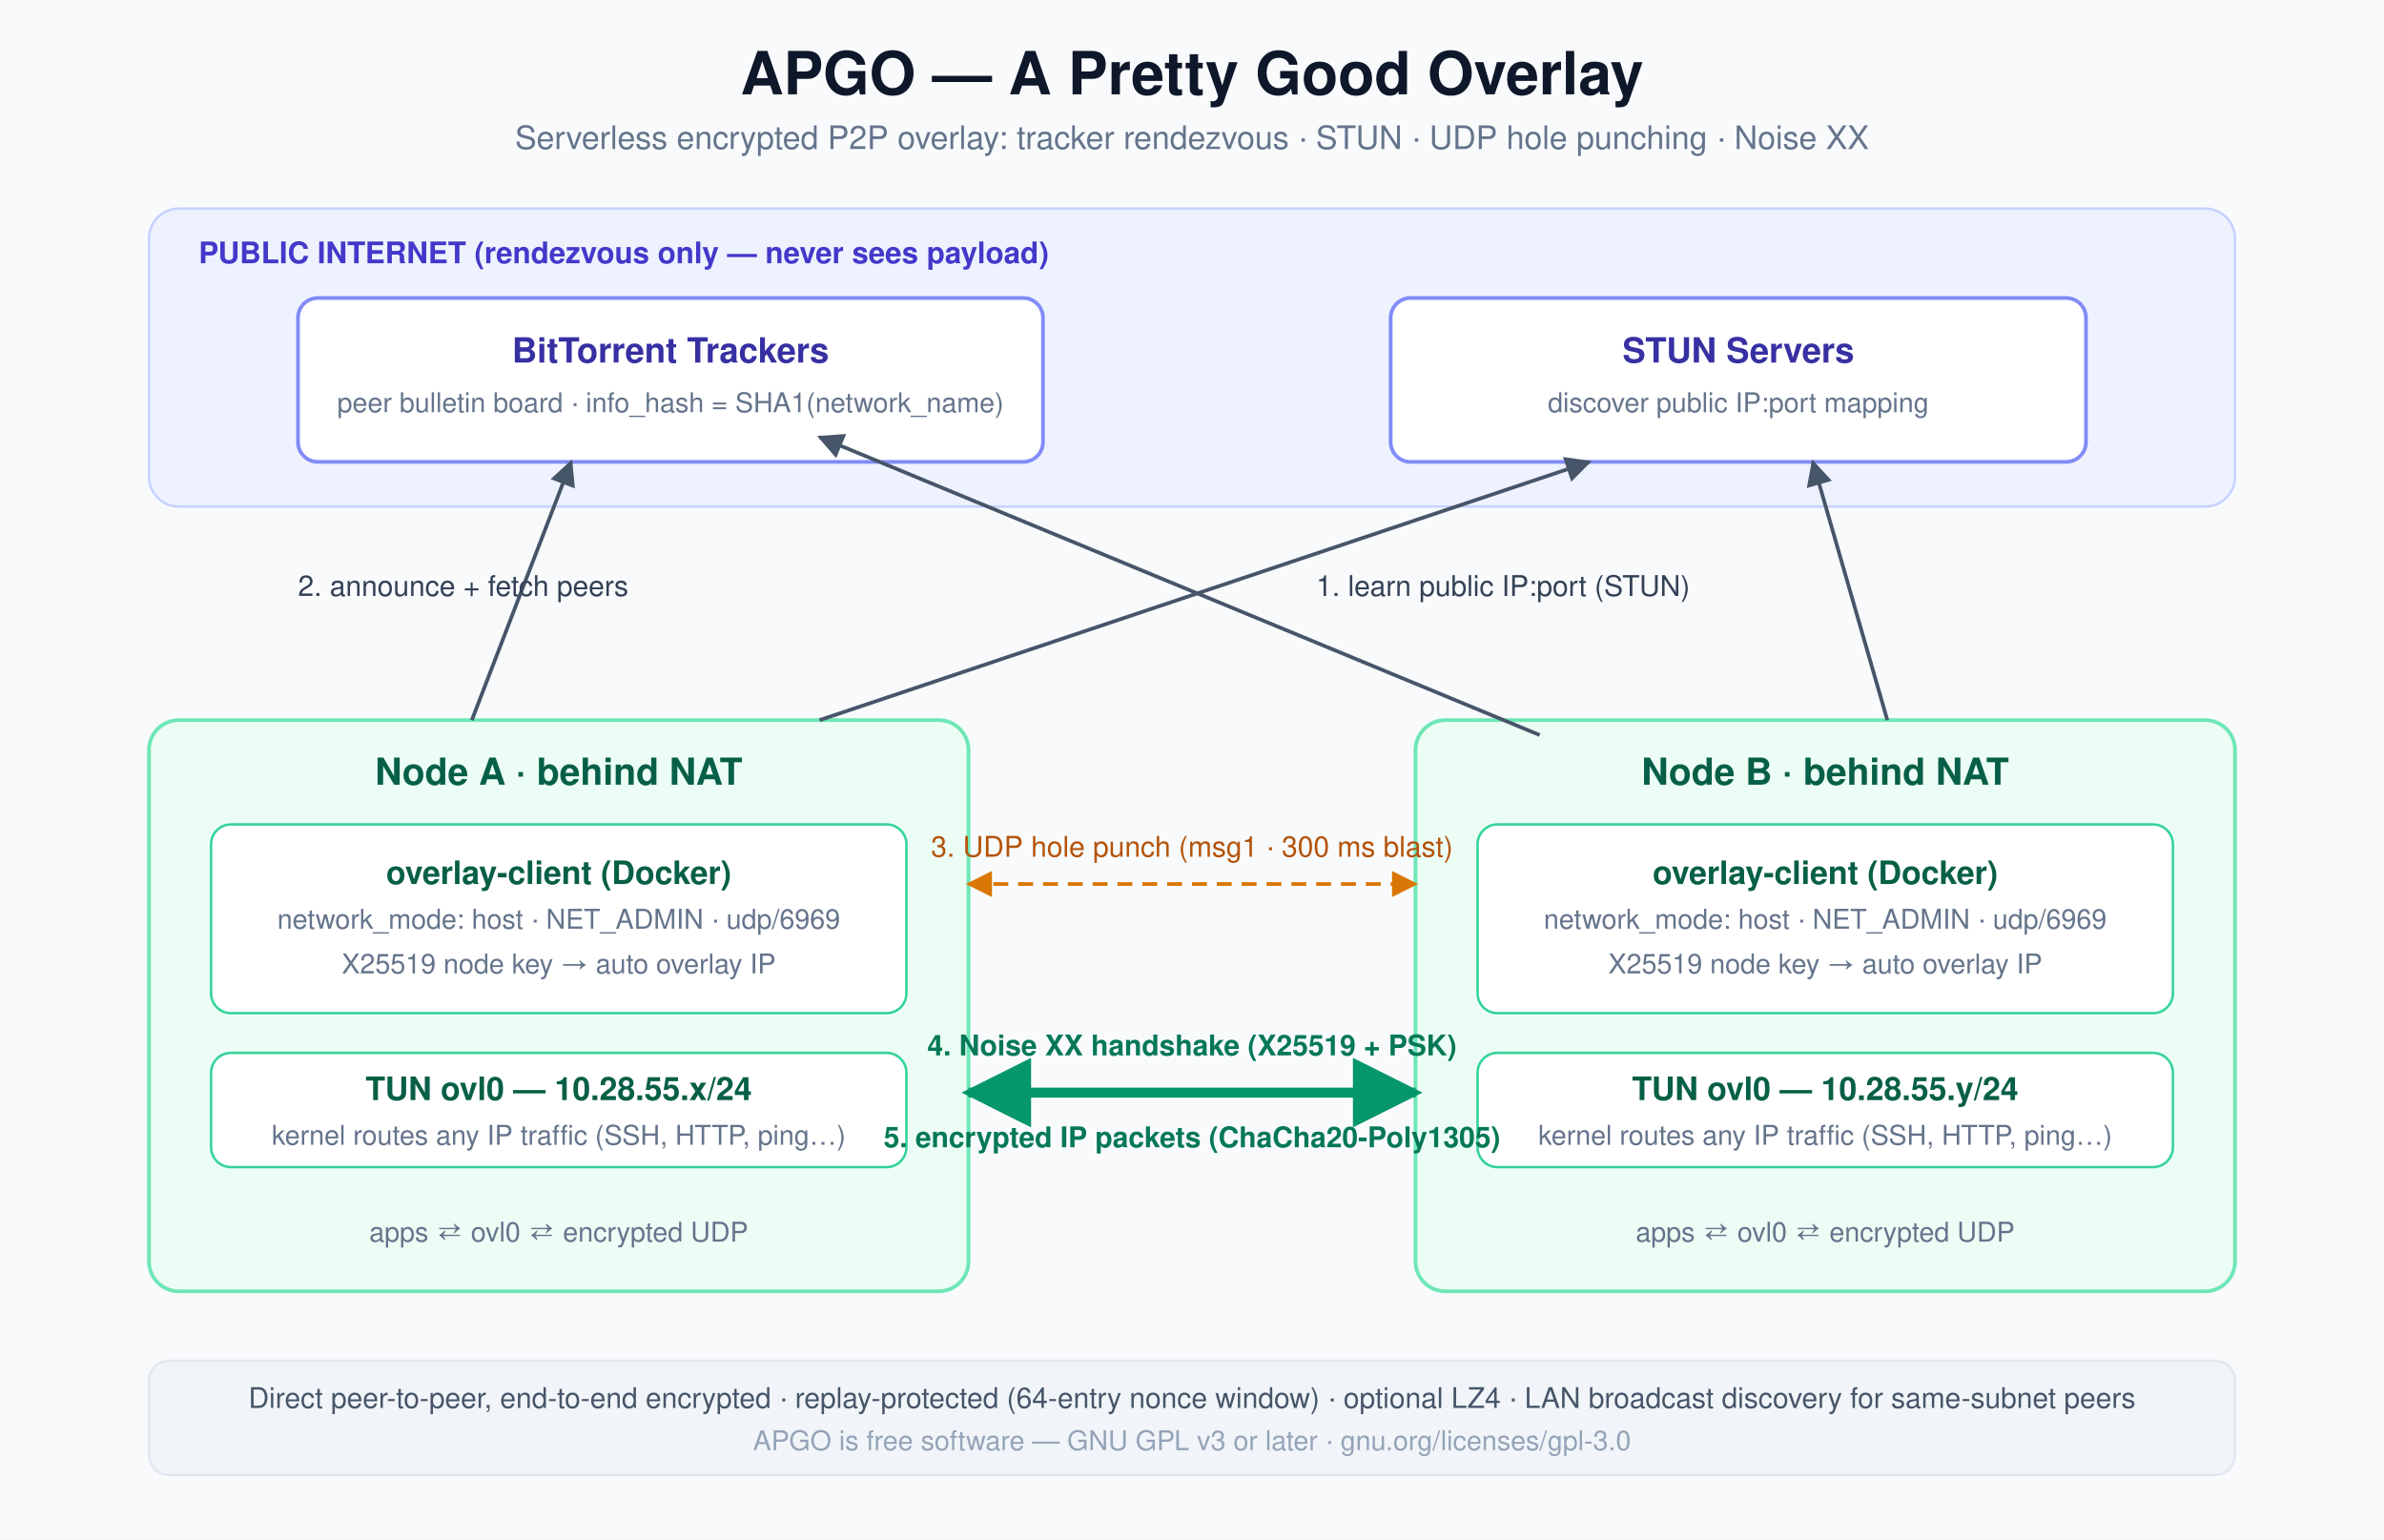
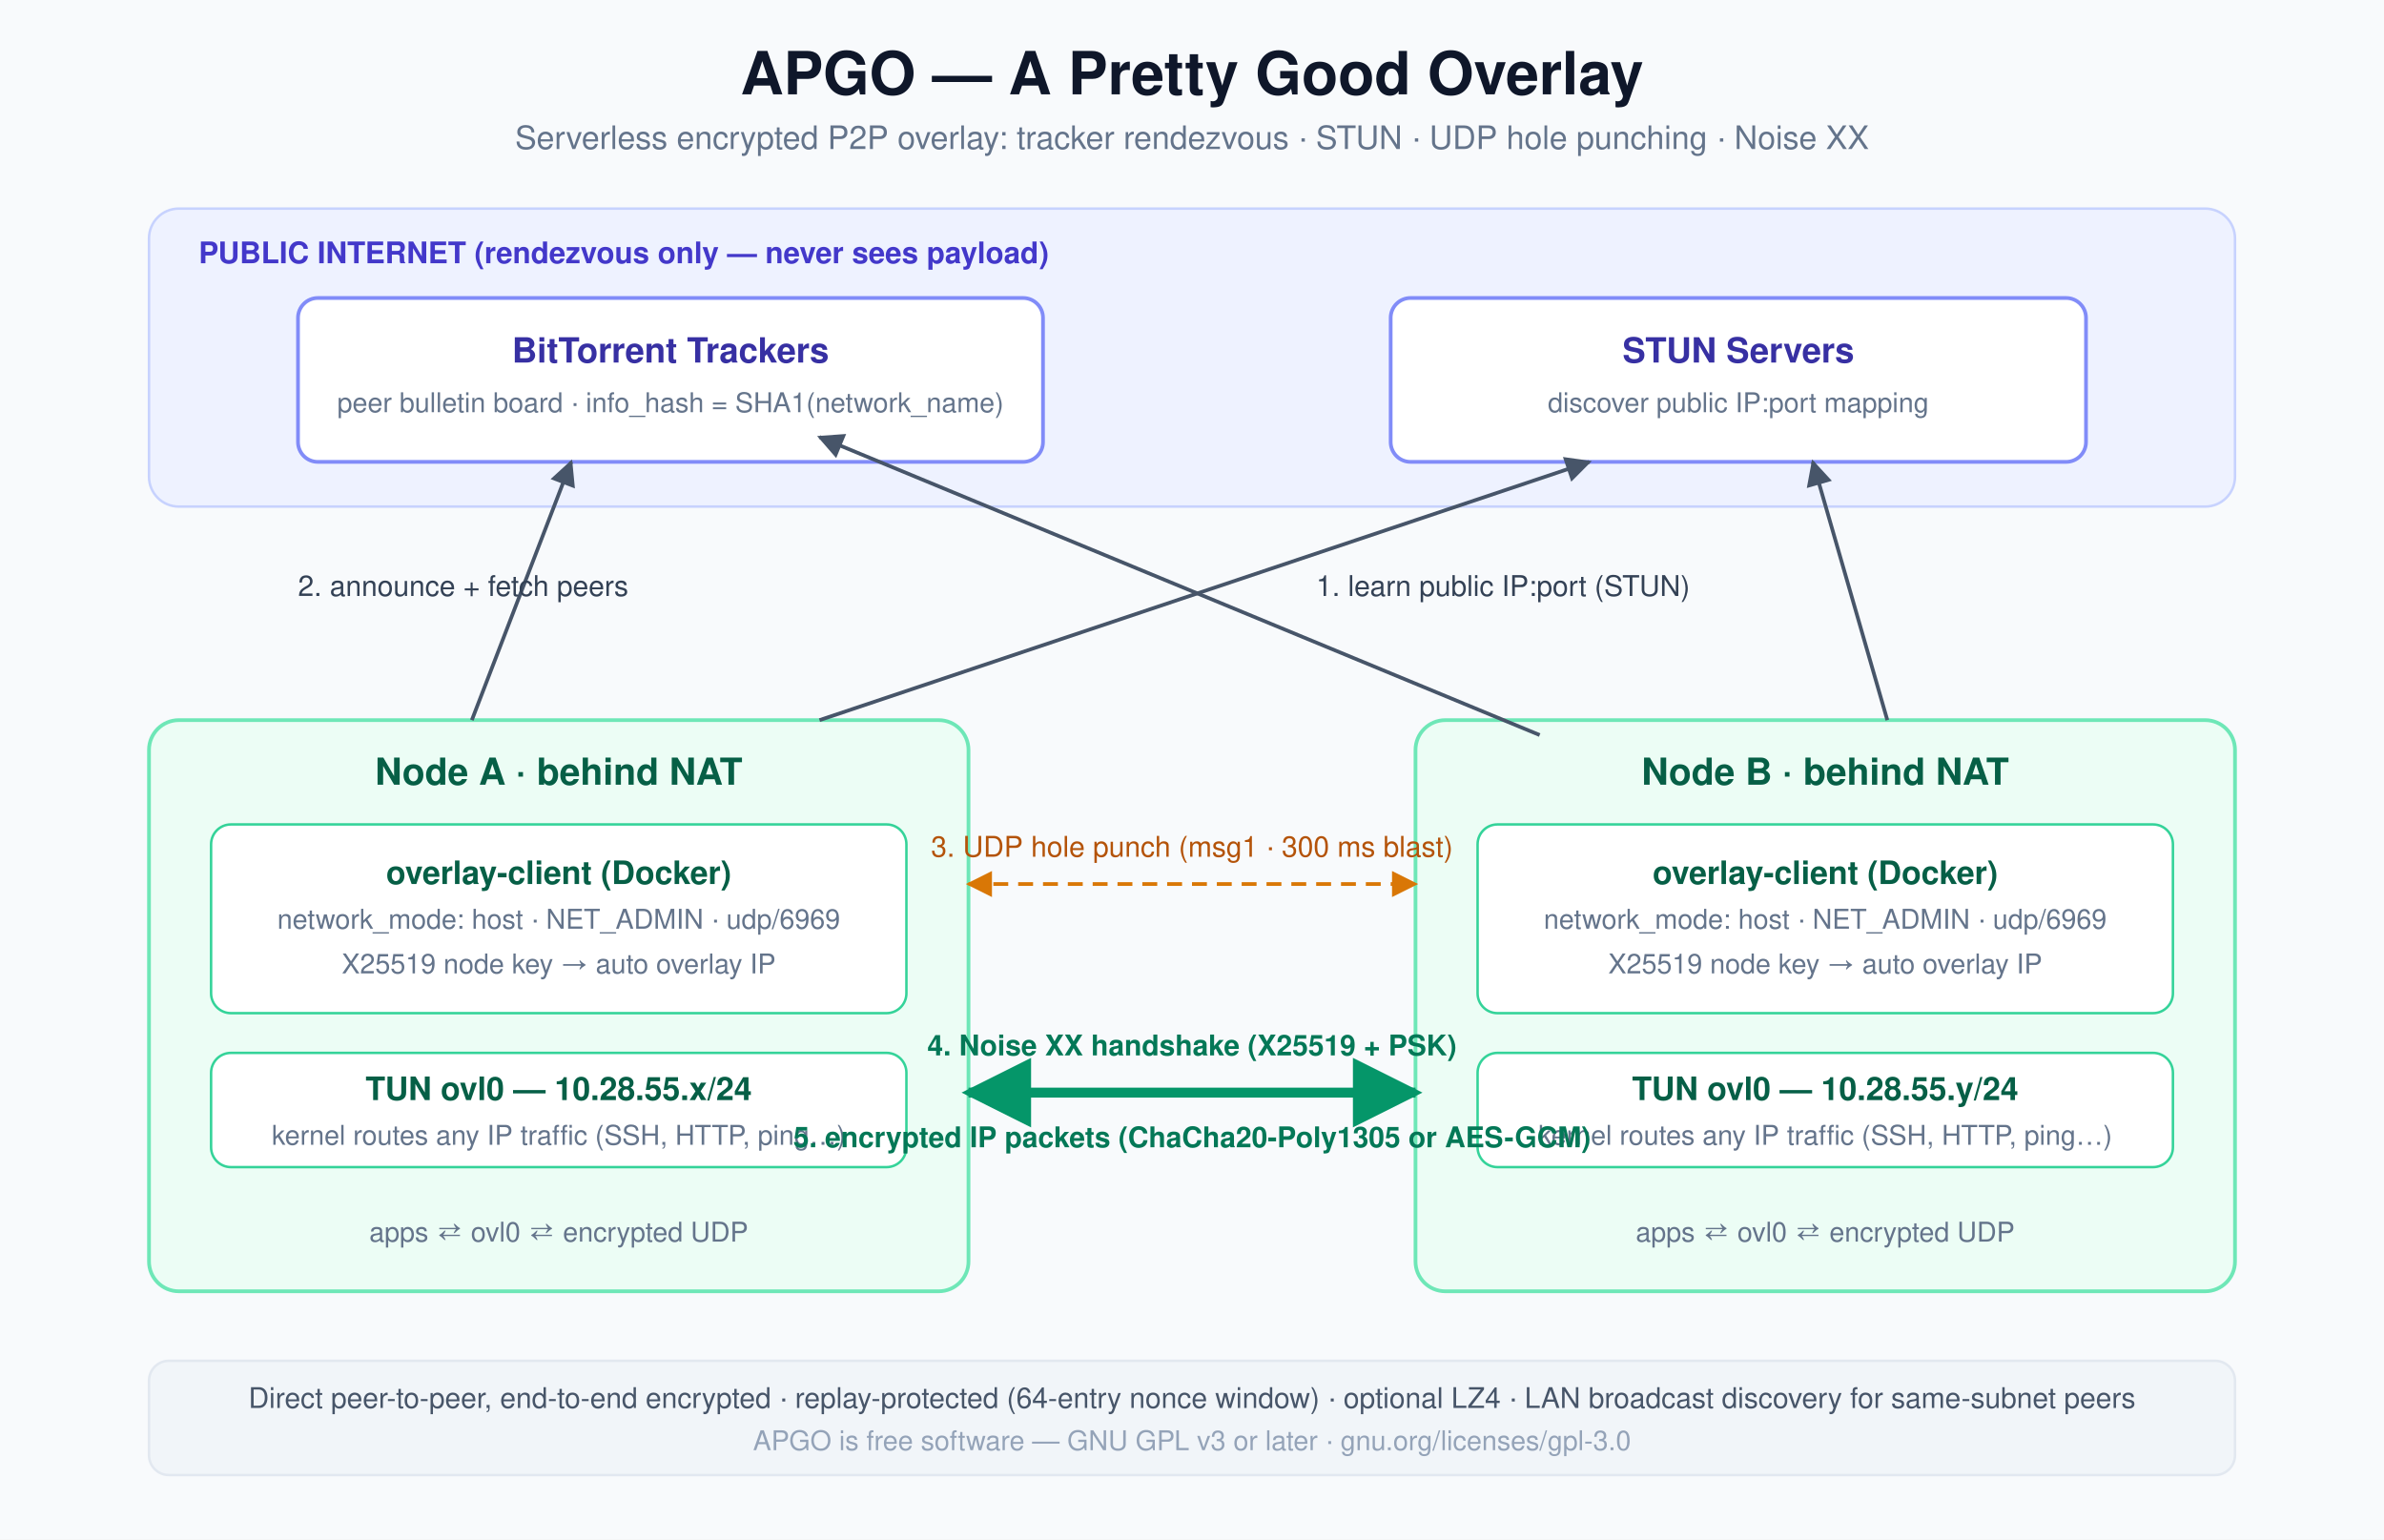
<svg xmlns="http://www.w3.org/2000/svg" viewBox="0 0 960 620" font-family="Helvetica, Arial, sans-serif">
  <defs>
    <marker id="arrow" viewBox="0 0 10 10" refX="9" refY="5" markerWidth="7" markerHeight="7" orient="auto-start-reverse">
      <path d="M0,0 L10,5 L0,10 z" fill="#475569" />
    </marker>
    <marker id="arrowGreen" viewBox="0 0 10 10" refX="9" refY="5" markerWidth="7" markerHeight="7" orient="auto-start-reverse">
      <path d="M0,0 L10,5 L0,10 z" fill="#059669" />
    </marker>
    <marker id="arrowAmber" viewBox="0 0 10 10" refX="9" refY="5" markerWidth="7" markerHeight="7" orient="auto-start-reverse">
      <path d="M0,0 L10,5 L0,10 z" fill="#d97706" />
    </marker>
  </defs>
  <rect width="960" height="620" fill="#f8fafc" />
  <text x="480" y="38" text-anchor="middle" font-size="24" font-weight="bold" fill="#0f172a">APGO — A Pretty Good Overlay</text>
  <text x="480" y="60" text-anchor="middle" font-size="13" fill="#64748b">Serverless encrypted P2P overlay: tracker rendezvous · STUN · UDP hole punching · Noise XX</text>
  <rect x="60" y="84" width="840" height="120" rx="12" fill="#eef2ff" stroke="#c7d2fe" />
  <text x="80" y="106" font-size="12" font-weight="bold" fill="#4338ca">PUBLIC INTERNET (rendezvous only — never sees payload)</text>
  <rect x="120" y="120" width="300" height="66" rx="8" fill="#ffffff" stroke="#818cf8" stroke-width="1.5" />
  <text x="270" y="146" text-anchor="middle" font-size="14" font-weight="bold" fill="#3730a3">BitTorrent Trackers</text>
  <text x="270" y="166" text-anchor="middle" font-size="11" fill="#64748b">peer bulletin board · info_hash = SHA1(network_name)</text>
  <rect x="560" y="120" width="280" height="66" rx="8" fill="#ffffff" stroke="#818cf8" stroke-width="1.5" />
  <text x="700" y="146" text-anchor="middle" font-size="14" font-weight="bold" fill="#3730a3">STUN Servers</text>
  <text x="700" y="166" text-anchor="middle" font-size="11" fill="#64748b">discover public IP:port mapping</text>
  <rect x="60" y="290" width="330" height="230" rx="12" fill="#ecfdf5" stroke="#6ee7b7" stroke-width="1.5" />
  <text x="225" y="316" text-anchor="middle" font-size="15" font-weight="bold" fill="#065f46">Node A · behind NAT</text>
  <rect x="85" y="332" width="280" height="76" rx="8" fill="#ffffff" stroke="#34d399" />
  <text x="225" y="356" text-anchor="middle" font-size="13" font-weight="bold" fill="#065f46">overlay-client (Docker)</text>
  <text x="225" y="374" text-anchor="middle" font-size="11" fill="#64748b">network_mode: host · NET_ADMIN · udp/6969</text>
  <text x="225" y="392" text-anchor="middle" font-size="11" fill="#64748b">X25519 node key → auto overlay IP</text>
  <rect x="85" y="424" width="280" height="46" rx="8" fill="#ffffff" stroke="#34d399" />
  <text x="225" y="443" text-anchor="middle" font-size="13" font-weight="bold" fill="#065f46">TUN ovl0 — 10.28.55.x/24</text>
  <text x="225" y="461" text-anchor="middle" font-size="11" fill="#64748b">kernel routes any IP traffic (SSH, HTTP, ping…)</text>
  <text x="225" y="500" text-anchor="middle" font-size="11" fill="#64748b">apps ⇄ ovl0 ⇄ encrypted UDP</text>
  <rect x="570" y="290" width="330" height="230" rx="12" fill="#ecfdf5" stroke="#6ee7b7" stroke-width="1.5" />
  <text x="735" y="316" text-anchor="middle" font-size="15" font-weight="bold" fill="#065f46">Node B · behind NAT</text>
  <rect x="595" y="332" width="280" height="76" rx="8" fill="#ffffff" stroke="#34d399" />
  <text x="735" y="356" text-anchor="middle" font-size="13" font-weight="bold" fill="#065f46">overlay-client (Docker)</text>
  <text x="735" y="374" text-anchor="middle" font-size="11" fill="#64748b">network_mode: host · NET_ADMIN · udp/6969</text>
  <text x="735" y="392" text-anchor="middle" font-size="11" fill="#64748b">X25519 node key → auto overlay IP</text>
  <rect x="595" y="424" width="280" height="46" rx="8" fill="#ffffff" stroke="#34d399" />
  <text x="735" y="443" text-anchor="middle" font-size="13" font-weight="bold" fill="#065f46">TUN ovl0 — 10.28.55.y/24</text>
  <text x="735" y="461" text-anchor="middle" font-size="11" fill="#64748b">kernel routes any IP traffic (SSH, HTTP, ping…)</text>
  <text x="735" y="500" text-anchor="middle" font-size="11" fill="#64748b">apps ⇄ ovl0 ⇄ encrypted UDP</text>
  <path d="M 330 290 L 640 186" stroke="#475569" stroke-width="1.5" fill="none" marker-end="url(#arrow)" />
  <path d="M 760 290 L 730 186" stroke="#475569" stroke-width="1.5" fill="none" marker-end="url(#arrow)" />
  <text x="530" y="240" font-size="11.5" fill="#334155">1. learn public IP:port (STUN)</text>
  <path d="M 190 290 L 230 186" stroke="#475569" stroke-width="1.5" fill="none" marker-end="url(#arrow)" />
  <path d="M 620 296 L 330 176" stroke="#475569" stroke-width="1.5" fill="none" marker-end="url(#arrow)" />
  <text x="120" y="240" font-size="11.5" fill="#334155">2. announce + fetch peers</text>
  <path d="M 390 356 L 570 356" stroke="#d97706" stroke-width="1.5" stroke-dasharray="6 4" fill="none" marker-end="url(#arrowAmber)" marker-start="url(#arrowAmber)" />
  <text x="480" y="345" text-anchor="middle" font-size="11.5" fill="#b45309">3. UDP hole punch (msg1 · 300 ms blast)</text>
  <path d="M 390 440 L 570 440" stroke="#059669" stroke-width="4" fill="none" marker-end="url(#arrowGreen)" marker-start="url(#arrowGreen)" />
  <text x="480" y="425" text-anchor="middle" font-size="11.5" font-weight="bold" fill="#047857">4. Noise XX handshake (X25519 + PSK)</text>
-   <text x="480" y="462" text-anchor="middle" font-size="11.5" font-weight="bold" fill="#047857">5. encrypted IP packets (ChaCha20-Poly1305)</text>
+   <text x="480" y="462" text-anchor="middle" font-size="11.5" font-weight="bold" fill="#047857">5. encrypted IP packets (ChaCha20-Poly1305 or AES-GCM)</text>
  <rect x="60" y="548" width="840" height="46" rx="8" fill="#f1f5f9" stroke="#e2e8f0" />
  <text x="480" y="567" text-anchor="middle" font-size="11.5" fill="#475569">Direct peer-to-peer, end-to-end encrypted · replay-protected (64-entry nonce window) · optional LZ4 · LAN broadcast discovery for same-subnet peers</text>
  <text x="480" y="584" text-anchor="middle" font-size="11" fill="#94a3b8">APGO is free software — GNU GPL v3 or later · gnu.org/licenses/gpl-3.0</text>
</svg>
